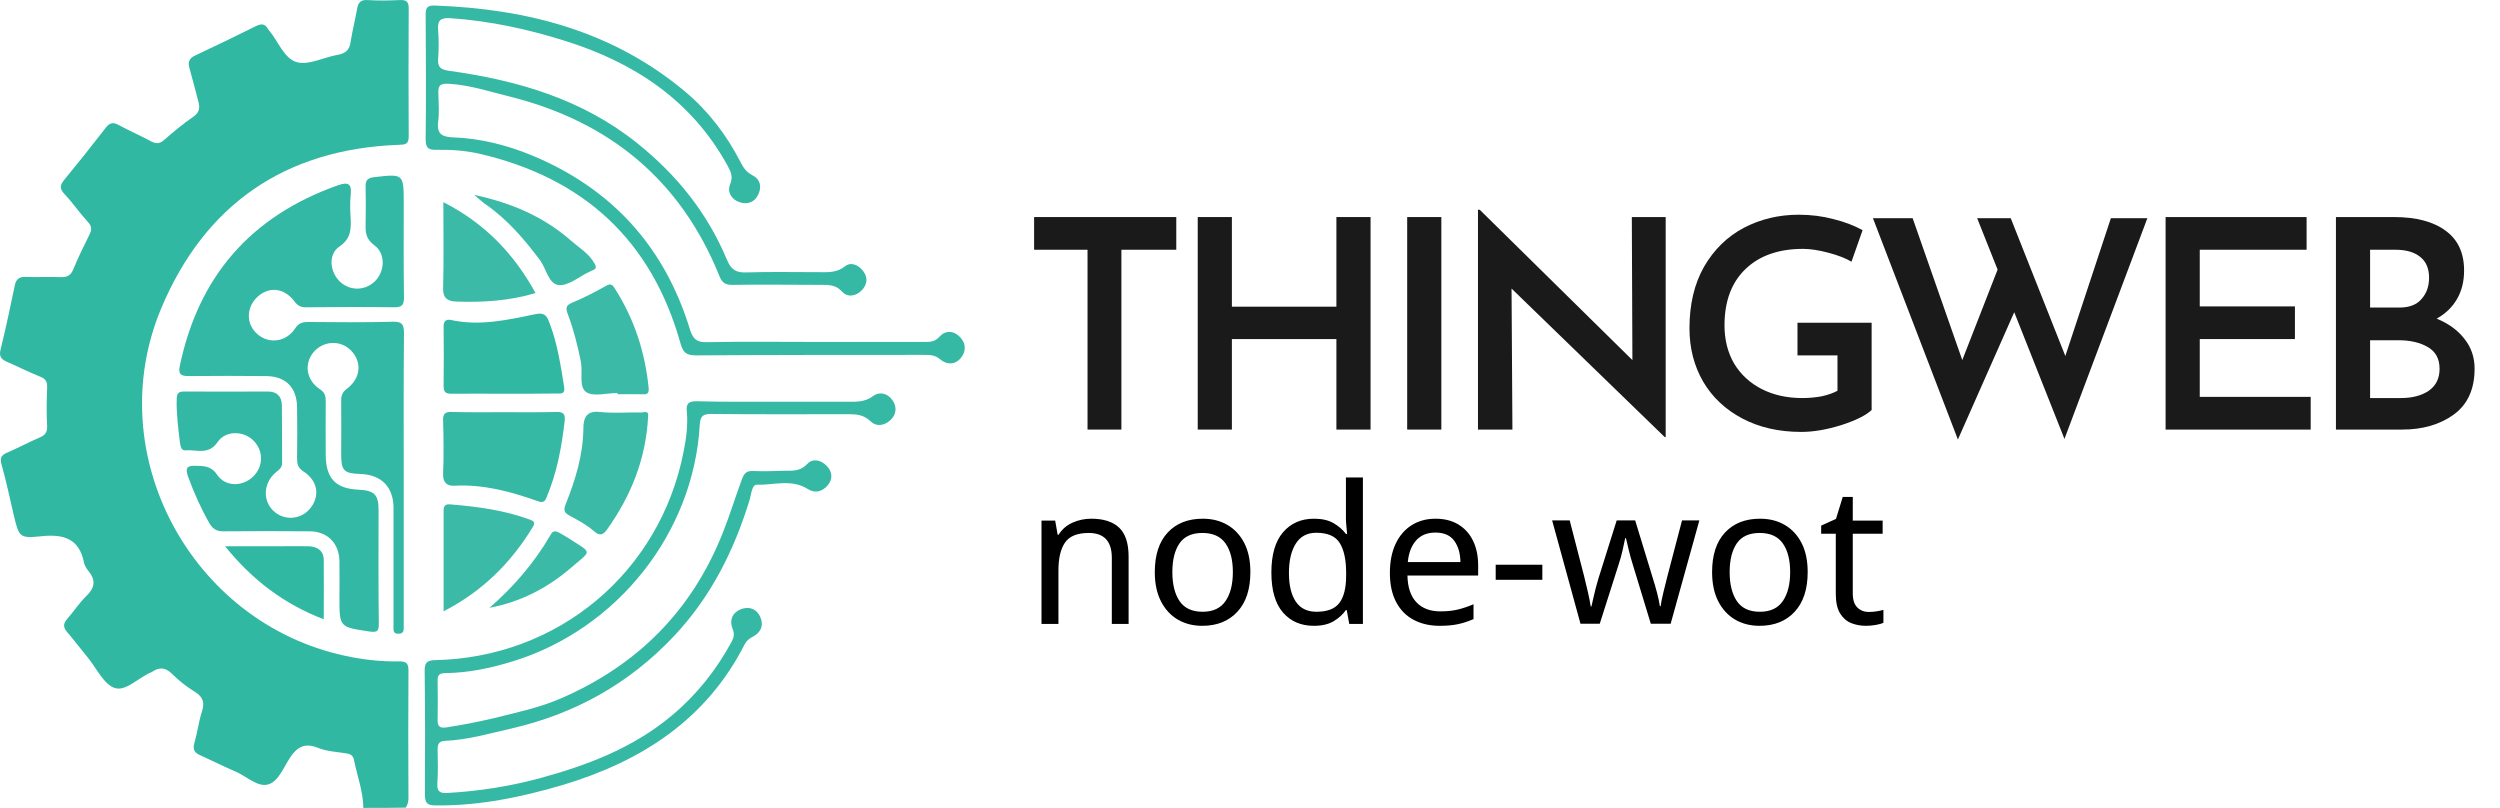
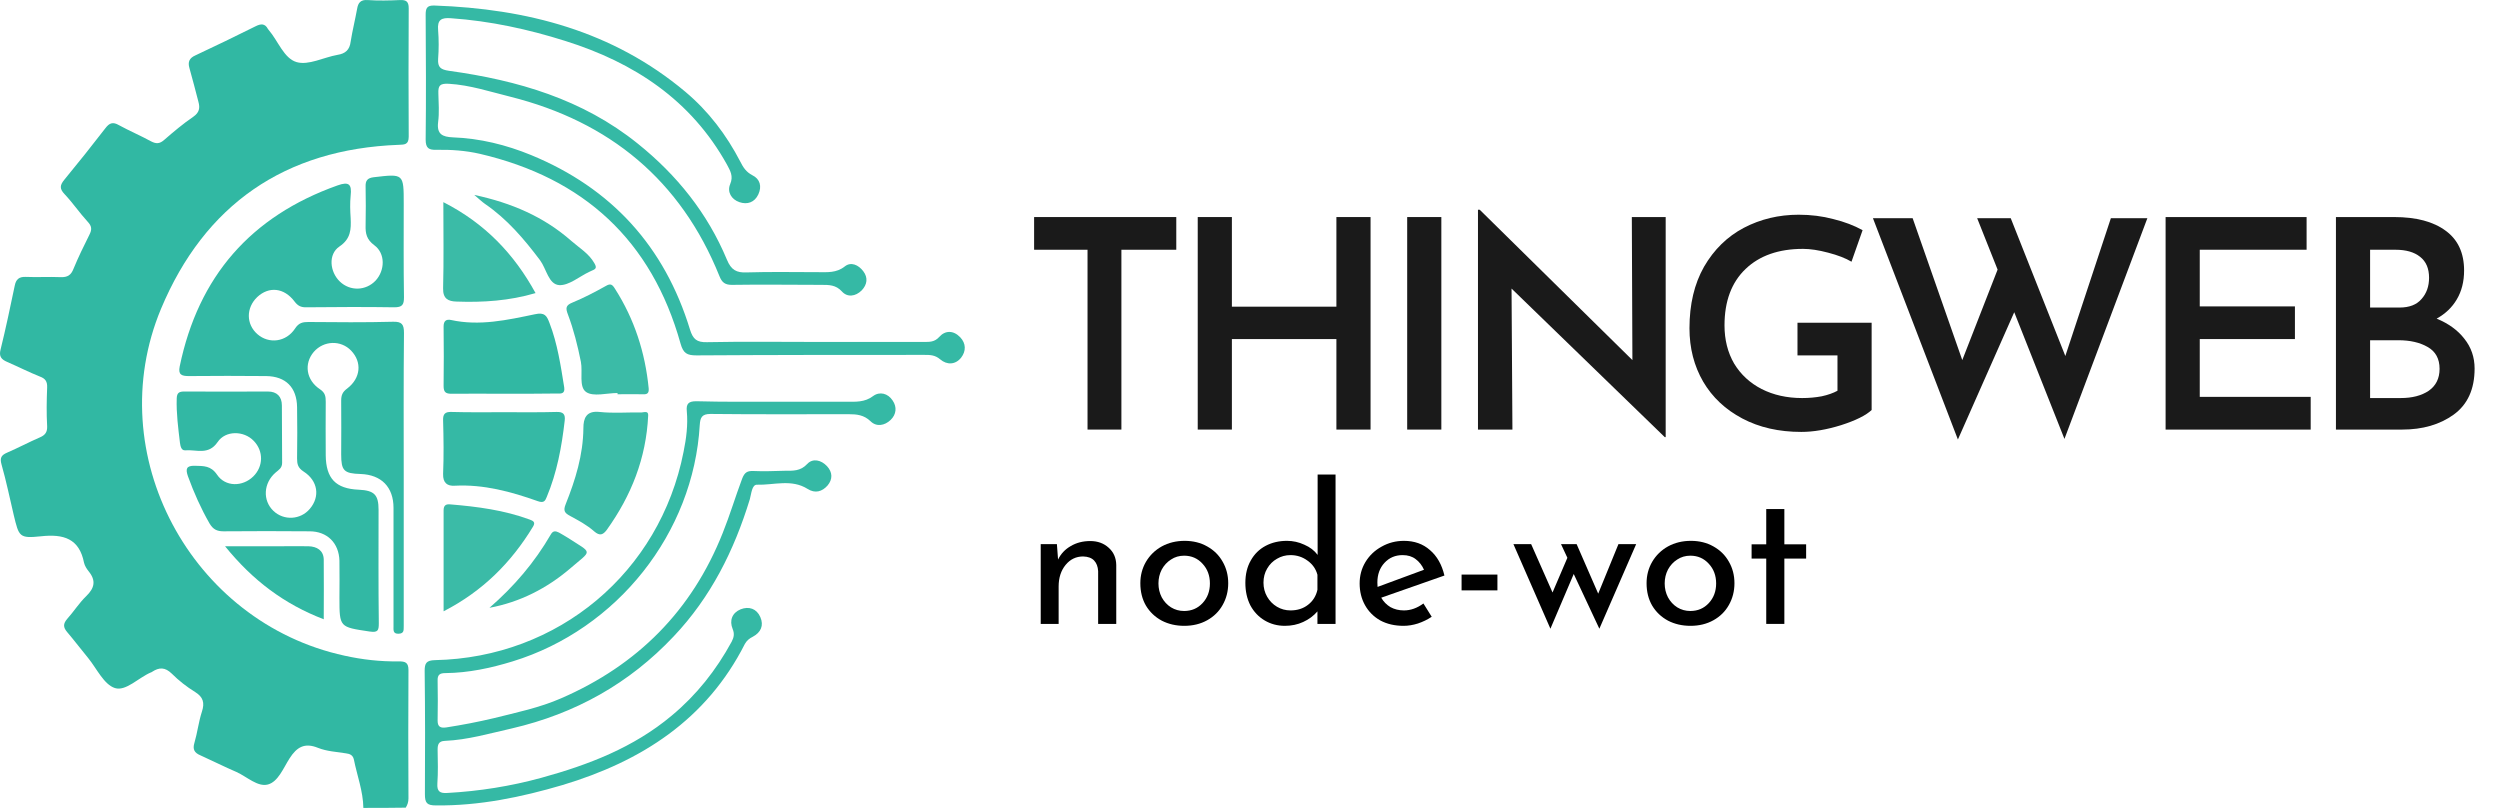
<svg xmlns="http://www.w3.org/2000/svg" version="1.1" id="Layer_1" x="0px" y="0px" viewBox="0 0 1003.271 324.22" xml:space="preserve" width="1003.271" height="324.22">
  <defs id="defs57">
    <rect x="432.72" y="233.251" width="580" height="123.332" id="rect1" />
  </defs>
  <style type="text/css" id="style2">
	.st0{fill:#31B8A3;}
	.st1{fill:#333736;}
	.st2{fill:#32B8A4;}
	.st3{fill:#35B9A5;}
	.st4{fill:#3BBBA7;}
	.st5{fill:#FDFEFE;}
	.st6{fill:none;enable-background:new    ;}
</style>
  <g id="g12004" transform="translate(-2.1802,-1.77988)">
    <path class="st0" d="m 148,326 c -0.1,-6.7 -2.5,-12.9 -3.8,-19.4 -0.4,-1.8 -1.6,-2.3 -3.2,-2.5 -3.8,-0.6 -7.7,-0.8 -11.2,-2.2 -5.4,-2.2 -8.5,-0.3 -11.4,4.2 -2.5,3.9 -4.6,9.4 -8.7,10.5 -4.1,1.1 -8.4,-3.1 -12.6,-5 -4.9,-2.1 -9.6,-4.5 -14.5,-6.7 -2.4,-1 -3.2,-2.4 -2.4,-5 1.2,-4.1 1.7,-8.5 3,-12.5 1.2,-3.6 0.5,-5.9 -2.7,-7.9 -3.4,-2.1 -6.6,-4.6 -9.4,-7.4 -2.7,-2.6 -5,-2.6 -7.9,-0.7 -0.1,0.1 -0.3,0.2 -0.4,0.2 -5,2.1 -10.1,7.7 -14.5,6.3 -4.4,-1.4 -7.3,-7.8 -10.7,-12 -2.9,-3.5 -5.6,-7.1 -8.5,-10.5 -1.6,-1.9 -1.6,-3.3 0,-5.2 2.7,-3 4.8,-6.4 7.7,-9.2 3.3,-3.2 4,-6.2 1,-9.9 -0.8,-1 -1.6,-2.2 -1.9,-3.5 C 34,217.9 27.7,216 18.6,217 c -8.7,0.9 -8.8,0.2 -10.9,-8.5 -1.6,-6.8 -3,-13.6 -4.9,-20.3 -0.8,-2.8 0,-3.8 2.3,-4.8 4.4,-1.9 8.7,-4.2 13.1,-6.1 2.1,-0.9 3,-2.1 2.9,-4.5 -0.3,-5.2 -0.2,-10.3 0,-15.5 0.1,-2.4 -0.7,-3.6 -2.9,-4.4 -4.5,-1.8 -8.8,-4 -13.2,-5.9 -2.3,-1 -3.3,-2.2 -2.6,-4.9 2.1,-8.5 3.9,-17.1 5.7,-25.7 0.5,-2.5 1.7,-3.6 4.4,-3.5 4.7,0.2 9.3,-0.1 14,0.1 2.8,0.1 4.2,-0.8 5.2,-3.4 1.9,-4.6 4.1,-9.1 6.3,-13.5 1.1,-2.1 1.1,-3.5 -0.6,-5.3 -3.3,-3.6 -6,-7.6 -9.3,-11.1 C 26,77.5 26.2,76.1 28,73.9 33.6,67.1 39.1,60.2 44.5,53.2 c 1.6,-2.1 3,-2.6 5.4,-1.2 4.2,2.3 8.7,4.2 12.9,6.5 2.1,1.1 3.5,1 5.3,-0.6 3.8,-3.3 7.6,-6.5 11.7,-9.3 2.4,-1.7 2.7,-3.5 2,-6 -1.2,-4.5 -2.3,-9 -3.6,-13.5 -0.7,-2.4 -0.1,-4 2.4,-5.1 8.1,-3.8 16.2,-7.7 24.2,-11.7 2,-1 3.7,-1.2 4.9,1.1 0.1,0.1 0.2,0.3 0.3,0.4 3.8,4.4 6.1,11.4 11.2,12.9 4.8,1.4 10.8,-1.9 16.4,-2.9 3.2,-0.5 4.9,-2 5.3,-5.3 0.7,-4.4 1.8,-8.8 2.6,-13.2 0.4,-2.4 1.4,-3.7 4.2,-3.5 4.3,0.3 8.7,0.2 13,0 2.5,-0.1 3.5,0.6 3.5,3.3 -0.1,17.2 -0.1,34.3 0,51.5 0,3.3 -1.7,3.2 -4,3.3 -45.7,1.7 -77.9,24 -95.4,65.8 -24.3,58.3 12,125.8 73.6,139.2 7.2,1.6 14.4,2.4 21.8,2.3 2.6,0 3.9,0.4 3.9,3.5 -0.1,17.2 -0.1,34.3 0,51.5 0,1.4 -0.4,2.6 -1.1,3.7 -5.7,0.1 -11.3,0.1 -17,0.1 z" id="path4" />
    <path class="st2" d="m 164.2,193.4 c 0,18.8 0,37.7 0,56.5 0,1 0,2 0,3 -0.1,1.4 0.4,3.1 -2,3.2 -2.4,0.1 -2.1,-1.5 -2.1,-3 0,-3.5 0,-7 0,-10.5 0,-12.3 0,-24.7 0,-37 0,-8.4 -4.9,-13.3 -13.2,-13.6 -6.7,-0.2 -7.8,-1.3 -7.8,-7.9 0,-7.2 0.1,-14.3 0,-21.5 0,-2.2 0.5,-3.5 2.4,-4.9 5.5,-4.2 6,-10.6 1.6,-15.2 -4.1,-4.3 -11,-4.1 -15,0.5 -4,4.7 -3.1,11.3 2.5,15 2.1,1.4 2.3,2.9 2.3,5 0,7.2 -0.1,14.3 0,21.5 0.1,9.3 4,13.4 13.2,13.8 6.3,0.3 8,2 8,8.1 0,15.2 -0.1,30.3 0.1,45.5 0,3 -0.4,3.8 -3.8,3.3 -11.9,-1.8 -12,-1.6 -12,-13.4 0,-5 0.1,-10 0,-15 -0.2,-7.1 -4.9,-11.8 -12,-11.8 -11.5,-0.1 -23,-0.1 -34.5,0 -2.7,0 -4.2,-0.8 -5.6,-3.1 -3.5,-6.1 -6.3,-12.4 -8.7,-19 -1,-2.9 -0.7,-4.3 2.8,-4.2 3.5,0.1 6.4,-0.1 8.9,3.6 3.3,4.9 10.2,4.9 14.5,0.7 4.1,-4 4.2,-10.2 0.2,-14.3 -3.9,-4.1 -11.3,-4.3 -14.5,0.5 -3.7,5.4 -8.6,2.9 -13,3.3 -1.6,0.1 -1.9,-1.7 -2.1,-3 -0.7,-5.9 -1.5,-11.9 -1.3,-17.9 0.1,-2.3 1.1,-2.7 3.1,-2.7 11.2,0.1 22.3,0 33.5,0 3.6,0 5.6,2 5.6,5.6 0.1,7.7 0,15.3 0.1,23 0,2.1 -1.3,2.8 -2.6,3.9 -4.9,4.2 -5.3,11.2 -0.9,15.4 4.2,4 10.9,3.6 14.6,-0.8 4.2,-4.9 3.3,-11.3 -2.5,-15 -2.3,-1.5 -2.6,-3 -2.6,-5.3 0.1,-6.8 0.1,-13.7 0,-20.5 -0.1,-7.9 -4.5,-12.4 -12.4,-12.5 -10.3,-0.1 -20.7,-0.1 -31,0 -2.9,0 -4.4,-0.5 -3.7,-3.9 7.5,-36.1 28.5,-60.2 63.3,-72.6 4.7,-1.7 5.8,-0.4 5.3,4.1 -0.3,3 -0.2,6 0,9 0.2,4.5 0.1,8.3 -4.5,11.4 -4.6,3.1 -3.9,10.2 0.2,14.1 4.1,3.9 10.4,3.7 14.3,-0.4 3.8,-4.1 4,-10.9 -0.5,-14.2 -3.1,-2.3 -3.6,-4.7 -3.5,-8 0.1,-5.2 0.1,-10.3 0,-15.5 -0.1,-2.4 0.7,-3.5 3.3,-3.8 12,-1.4 12,-1.5 12,10.7 0,12.5 -0.1,25 0.1,37.5 0,3 -0.7,4 -3.9,4 -11.8,-0.2 -23.7,-0.1 -35.5,0 -2,0 -3.2,-0.6 -4.5,-2.3 -4.2,-5.6 -10.3,-6.2 -15,-1.8 -4.5,4.3 -4.5,10.9 0.1,14.9 4.6,4 11.5,3.2 15.1,-2.3 1.5,-2.3 3.1,-2.6 5.3,-2.6 11.3,0.1 22.7,0.2 34,-0.1 3.6,-0.1 4.4,1.1 4.4,4.5 -0.2,19.4 -0.1,38.7 -0.1,58 z" id="path8" />
    <path class="st3" d="m 329.4,139 c 14.5,0 29,0 43.5,0 2.3,0 4.3,0.1 6.2,-2 2.4,-2.7 5.7,-2.7 8.4,0.1 2.4,2.5 2.4,5.6 0.4,8.2 -2.3,2.9 -5.7,3 -8.4,0.7 -2.1,-1.8 -4.1,-1.8 -6.4,-1.8 -30.5,0 -61,0 -91.4,0.2 -3.8,0 -5.3,-0.8 -6.4,-4.7 C 263.7,98.2 236.4,73.2 194.7,63.5 189,62.2 183.2,61.8 177.4,61.9 174.3,62 173,61.3 173,57.8 c 0.2,-16.7 0.1,-33.3 0,-50 0,-2.6 0.4,-3.9 3.5,-3.8 37.1,1.3 71.6,10.2 100.7,34.6 9.3,7.8 16.5,17.3 22.1,28.1 1.1,2.2 2.3,4.1 4.8,5.4 3.1,1.5 3.9,4.5 2.4,7.7 -1.5,3.2 -4.4,4.2 -7.6,3.1 -3.2,-1.1 -5,-4.1 -3.7,-7.2 1.4,-3.3 0,-5.4 -1.3,-7.9 C 279.5,41.9 256.7,26.9 229,18.2 c -14.9,-4.7 -30.1,-8 -45.8,-9.1 -3.8,-0.3 -5.6,0.5 -5.2,4.8 0.3,3.8 0.3,7.7 0,11.5 -0.2,3.4 1,4.3 4.4,4.8 27.5,3.8 53.6,11.4 75.7,29.2 15.7,12.6 28,27.9 35.8,46.6 1.7,4.1 3.8,5.3 8,5.1 9.5,-0.3 19,-0.1 28.5,-0.1 3.7,0 7.4,0.4 10.8,-2.3 2.5,-2 5.5,-0.6 7.4,1.9 2,2.6 1.6,5.4 -0.6,7.7 -2.5,2.5 -5.8,2.9 -8,0.4 -2.4,-2.6 -5.1,-2.6 -8.1,-2.6 -12,0 -24,-0.2 -36,0 -2.8,0 -4,-1 -5,-3.5 -15.5,-38.5 -44.1,-62 -83.9,-72 -8.1,-2 -16.2,-4.7 -24.7,-5.2 -3.7,-0.2 -4.3,0.8 -4.2,3.9 0.1,3.8 0.4,7.7 -0.1,11.5 -0.6,4.9 1.8,5.9 5.9,6.1 10.9,0.4 21.4,3 31.4,7.1 32.3,13.3 53.6,36.7 63.8,70.1 1.2,3.8 2.7,5.1 6.8,5 14.5,-0.3 29,-0.1 43.5,-0.1 0,0 0,0 0,0 z" id="path10" />
    <path class="st3" d="m 314.3,163 c 9.2,0 18.3,0 27.5,0 3.7,0 7.4,0.3 10.8,-2.3 2.6,-1.9 5.9,-1.1 7.8,1.8 1.8,2.6 1.5,5.6 -0.8,7.8 -2.4,2.3 -5.7,2.9 -8.1,0.5 -2.6,-2.5 -5.5,-2.8 -8.7,-2.8 -18.5,0 -37,0.1 -55.5,-0.1 -3.5,0 -4.1,1.5 -4.3,4.4 -2.5,43.4 -33.1,82 -75.1,94.9 -8.8,2.7 -17.7,4.6 -26.9,4.7 -2.3,0 -3.3,0.6 -3.2,3.1 0.1,5.3 0.1,10.7 0,16 0,2.6 1.3,3 3.5,2.7 6.4,-1 12.7,-2.2 19,-3.7 9.2,-2.3 18.4,-4.2 27.1,-8 30.6,-13.3 52.4,-35.1 64.8,-66.3 2.9,-7.2 5.1,-14.6 7.8,-21.8 1,-2.6 2.1,-3.2 4.6,-3.1 4.2,0.2 8.3,0 12.5,-0.1 3.3,0 6.3,0.2 9,-2.7 2.2,-2.4 5.6,-1.7 8,0.9 2.2,2.4 2.3,5.2 0.2,7.7 -2.2,2.5 -5,3.3 -8,1.4 -6.5,-4.1 -13.6,-1.5 -20.3,-1.7 -2.1,-0.1 -2.3,3.7 -2.9,5.8 -6.3,20.6 -15.7,39.4 -30.6,55.1 -17.8,18.9 -39.5,31 -64.9,36.9 -8.9,2 -17.7,4.6 -26.9,5 -2.6,0.1 -2.9,1.6 -2.9,3.6 0.1,4.5 0.2,9 -0.1,13.5 -0.2,3.2 1,4 4,3.8 12.8,-0.7 25.4,-2.7 37.8,-6.1 18.9,-5.2 36.9,-12.1 52.2,-24.9 10,-8.3 17.9,-18.3 24.1,-29.7 0.9,-1.7 1.2,-3.2 0.4,-5.1 -1.4,-3.4 -0.2,-6.5 3.2,-7.9 3.3,-1.3 6.4,-0.3 7.9,3.1 1.5,3.4 0.2,6.2 -3,7.9 -1.4,0.7 -2.4,1.5 -3.2,2.9 -15.4,30.4 -41.5,47.1 -73.1,56.6 -16.6,4.9 -33.5,8.4 -50.9,8.2 -3.6,0 -4.4,-1 -4.4,-4.5 0.1,-16.5 0.1,-33 -0.1,-49.5 0,-3.1 0.7,-4.2 4.1,-4.3 49.5,-1 90.3,-35.2 99.8,-83.6 1.1,-5.4 1.8,-10.8 1.3,-16.3 -0.3,-3 0.7,-4 3.8,-4 11,0.3 21.9,0.2 32.7,0.2 z" id="path12" />
    <path class="st3" d="m 204.5,167.2 c 7,0 14,0.1 21,-0.1 2.8,-0.1 3.6,1 3.3,3.5 -1.2,10.5 -3.1,20.8 -7.2,30.6 -0.6,1.5 -1.1,2.6 -3.6,1.7 -10.7,-3.8 -21.7,-6.8 -33.3,-6.2 -3,0.2 -4.8,-1.1 -4.7,-4.7 0.3,-7.2 0.2,-14.3 0,-21.5 -0.1,-2.6 0.8,-3.5 3.4,-3.4 7.1,0.2 14.1,0.1 21.1,0.1 z" id="path26" />
    <path class="st0" d="m 204.3,159.8 c -7,0 -14,-0.1 -20.9,0 -2.3,0 -3.2,-0.6 -3.2,-3.1 0.1,-8 0.1,-15.9 0,-23.9 0,-2.3 1.1,-3 3,-2.6 11.4,2.5 22.6,0 33.6,-2.3 4,-0.9 4.8,0.6 5.9,3.5 3.2,8.3 4.5,17.1 5.9,25.8 0.4,2.6 -1.2,2.6 -3,2.5 -7,0.1 -14.2,0.1 -21.3,0.1 z" id="path28" />
    <path class="st4" d="m 262.3,168.5 c -0.8,17.2 -6.8,32.2 -16.6,45.9 -1.5,2 -2.8,2.6 -5.1,0.6 -2.8,-2.5 -6.2,-4.3 -9.5,-6.1 -2.3,-1.2 -3,-2.1 -1.9,-4.8 3.9,-9.8 7,-19.7 7.1,-30.5 0,-3.9 1.1,-7.1 6.5,-6.5 5.6,0.6 11.3,0.1 16.9,0.2 1.1,-0.1 2.7,-0.7 2.6,1.2 z" id="path32" />
    <path class="st4" d="m 250,159.5 c -4.3,0 -9.7,1.6 -12.6,-0.4 -3,-2.1 -1.3,-8 -2.1,-12.1 -1.3,-6.5 -2.9,-12.9 -5.2,-19 -1,-2.6 -0.9,-3.7 1.8,-4.8 4.6,-1.9 9,-4.2 13.3,-6.6 2,-1.2 2.7,-0.7 3.8,1.1 7.8,12.2 12.1,25.6 13.5,39.9 0.2,2.2 -0.8,2.5 -2.5,2.4 -3.3,-0.1 -6.7,0 -10,0 0,-0.3 0,-0.4 0,-0.5 z" id="path34" />
    <path class="st4" d="m 180.2,247.1 c 0,-14 0,-27.2 0,-40.5 0,-2.1 1,-2.6 2.8,-2.4 10.8,0.9 21.5,2.3 31.8,6.1 1.3,0.5 2.4,1 1.3,2.8 -8.8,14.5 -20.2,25.9 -35.9,34 z" id="path36" />
    <path class="st4" d="m 217.1,119.4 c -10.5,3.1 -21.1,3.8 -31.8,3.4 -3.2,-0.1 -5.4,-1.1 -5.3,-5.3 0.3,-11.3 0.1,-22.5 0.1,-34.6 16.7,8.5 28.4,20.8 37,36.5 z" id="path38" />
    <path class="st0" d="m 132.1,250.3 c -15.9,-6.1 -28.5,-15.6 -39.6,-29.3 8,0 15,0 22,0 3.8,0 7.7,-0.1 11.5,0 3.3,0.1 6,1.6 6.1,5.3 0.1,7.8 0,15.5 0,24 z" id="path40" />
    <path class="st4" d="m 192.5,80 c 15,3.2 28,8.8 39,18.5 3.2,2.8 7,5 9.2,8.9 1,1.7 0.7,2.3 -0.8,2.9 -0.5,0.2 -0.9,0.4 -1.3,0.6 -4,1.9 -8.1,5.5 -12,5.3 -4.3,-0.3 -5.1,-6.5 -7.7,-10 -6.4,-8.5 -13.2,-16.5 -22.1,-22.6 -1.3,-0.9 -2.5,-2.1 -4.3,-3.6 z" id="path42" />
    <path class="st4" d="m 198.6,245.7 c 9.9,-8.6 18.1,-18.2 24.6,-29.4 0.9,-1.6 1.9,-1.5 3.3,-0.8 1.2,0.7 2.3,1.3 3.4,2 10.3,6.7 10,4.7 1,12.5 -9.3,7.9 -20,13.4 -32.3,15.7 z" id="path44" />
  </g>
  <path class="st6" d="" id="path52" />
  <g aria-label="THINGWEB" id="text1888" style="font-weight:600;font-size:117.154px;line-height:1.25;font-family:'Josefin Sans';-inkscape-font-specification:'Josefin Sans Semi-Bold';letter-spacing:-8.73px;fill:#1a1a1a;stroke-width:2.929" transform="translate(0,-32.53803)">
    <path d="m 472.051,119.642 v 13.121 h -22.025 v 72.167 h -13.59 v -72.167 h -21.439 v -13.121 z" id="path13357" />
    <path d="M 550.015,204.93 H 536.308 v -36.318 h -41.941 v 36.318 h -13.707 v -85.288 h 13.707 v 35.966 h 41.941 v -35.966 h 13.707 z" id="path13359" />
    <path d="m 578.423,119.642 v 85.288 H 564.716 v -85.288 z" id="path13361" />
    <path d="m 668.453,119.642 v 88.334 h -0.351 l -61.506,-59.631 0.351,56.585 h -13.824 v -88.217 h 0.703 l 61.272,60.334 -0.234,-57.405 z" id="path13363" />
    <path d="m 751.103,197.081 q -3.515,3.28 -12.301,6.092 -8.669,2.695 -15.933,2.695 -13.473,0 -23.665,-5.389 -10.192,-5.389 -15.699,-14.761 -5.506,-9.489 -5.506,-21.439 0,-14.41 5.858,-24.72 5.975,-10.31 15.933,-15.581 10.075,-5.272 22.025,-5.272 7.381,0 13.941,1.757 6.678,1.64 11.715,4.452 l -4.452,12.653 q -3.515,-2.109 -9.372,-3.632 -5.741,-1.523 -10.075,-1.523 -14.644,0 -23.079,8.084 -8.435,8.084 -8.435,22.611 0,8.669 3.866,15.347 3.983,6.561 11.012,10.192 7.146,3.632 16.284,3.632 4.1,0 7.849,-0.703 3.749,-0.82 6.326,-2.226 v -14.176 h -16.05 v -13.121 h 29.757 z" id="path13365" />
    <path d="m 828.482,208.679 -20.15,-50.845 -22.611,51.079 -34.092,-88.803 h 15.933 l 19.916,56.937 14.176,-36.318 -8.201,-20.619 h 13.473 l 21.908,55.297 18.276,-55.297 h 14.644 z" id="path13367" />
    <path d="m 925.659,119.642 v 13.121 H 882.781 v 22.728 h 38.192 v 13.121 H 882.781 v 23.196 h 44.519 v 13.121 h -58.226 v -85.288 z" id="path13369" />
    <path d="m 977.849,160.411 q 7.146,2.929 11.13,8.084 4.1,5.155 4.1,11.95 0,12.418 -8.435,18.51 -8.318,5.975 -20.619,5.975 h -26.594 v -85.288 h 23.314 q 13.356,0 20.736,5.506 7.381,5.389 7.381,15.933 0,6.678 -2.929,11.598 -2.812,4.803 -8.084,7.732 z m -26.711,-4.452 h 11.833 q 5.858,0 8.787,-3.397 3.046,-3.397 3.046,-8.552 0,-5.623 -3.632,-8.435 -3.515,-2.812 -9.841,-2.812 h -10.192 z m 12.301,36.318 q 6.912,0 11.247,-2.929 4.335,-3.046 4.335,-8.787 0,-6.092 -4.803,-8.787 -4.686,-2.695 -11.715,-2.695 h -11.364 v 23.196 z" id="path13371" />
  </g>
-   <text xml:space="preserve" id="text1" style="font-style:normal;font-variant:normal;font-weight:300;font-stretch:normal;font-size:77.333px;line-height:1.25;font-family:'Josefin Sans';-inkscape-font-specification:'Josefin Sans Light';white-space:pre;shape-inside:url(#rect1);display:inline;fill:#000000;fill-opacity:1;stroke:none" transform="translate(-21.33714,-50.53803)">
-     <tspan x="432.721" y="300.917" id="tspan1">node-wot</tspan>
-   </text>
+   <g aria-label="node-wot" transform="translate(-21.33714,-50.53803)" id="text1" style="font-size:77.333px;line-height:1.25;font-family:'Josefin Sans';-inkscape-font-specification:'Josefin Sans';white-space:pre;shape-inside:url(#rect1);display:inline">
+     <path d="m 458.859,267.663 q 4.485,0 7.424,2.707 2.939,2.629 3.016,6.883 v 23.664 h -7.269 v -21.189 q -0.155,-2.707 -1.624,-4.253 -1.469,-1.547 -4.408,-1.624 -4.253,0 -7.037,3.403 -2.784,3.403 -2.784,8.661 v 15.003 h -7.192 v -32.016 h 6.496 l 0.464,6.187 q 1.701,-3.48 5.104,-5.413 3.403,-2.011 7.811,-2.011 z" id="path920" />
+     <path d="m 478.966,284.599 q 0,-4.717 2.243,-8.584 2.32,-3.944 6.341,-6.187 4.099,-2.243 9.203,-2.243 5.104,0 9.048,2.243 4.021,2.243 6.187,6.109 2.243,3.867 2.243,8.661 0,4.795 -2.243,8.739 -2.165,3.867 -6.187,6.109 -4.021,2.243 -9.203,2.243 -5.027,0 -9.048,-2.088 -4.021,-2.165 -6.341,-6.032 -2.243,-3.867 -2.243,-8.971 z m 7.269,0.077 q 0,3.016 1.315,5.568 1.392,2.552 3.712,4.021 2.397,1.469 5.259,1.469 4.485,0 7.424,-3.171 2.939,-3.171 2.939,-7.888 0,-4.717 -2.939,-7.888 -2.939,-3.248 -7.424,-3.248 -2.939,0 -5.259,1.547 -2.32,1.469 -3.712,4.021 -1.315,2.552 -1.315,5.568 z" id="path922" />
+     <path d="m 557.305,240.983 v 59.933 h -7.269 v -5.027 q -2.32,2.707 -5.723,4.253 -3.325,1.547 -7.347,1.547 -4.485,0 -8.12,-2.165 -3.635,-2.165 -5.723,-6.032 -2.011,-3.944 -2.011,-9.048 0,-5.181 2.165,-8.971 2.165,-3.867 5.955,-5.877 3.789,-2.011 8.584,-2.011 3.635,0 6.96,1.547 3.403,1.469 5.336,4.099 v -32.248 z m -18.096,54.52 q 4.176,0 7.037,-2.243 2.939,-2.243 3.789,-6.032 v -6.032 q -0.928,-3.48 -3.944,-5.645 -3.016,-2.243 -6.883,-2.243 -2.939,0 -5.413,1.469 -2.475,1.392 -3.944,3.944 -1.469,2.475 -1.469,5.645 0,3.093 1.469,5.645 1.469,2.552 3.944,4.021 2.475,1.469 5.413,1.469 z" id="path924" />
+     <path d="m 584.758,295.503 q 4.021,0 7.811,-2.784 l 3.325,5.336 q -2.552,1.701 -5.568,2.707 -2.939,0.928 -5.723,0.928 -5.336,0 -9.357,-2.165 -3.944,-2.243 -6.109,-6.109 -2.165,-3.867 -2.165,-8.739 0,-4.717 2.32,-8.584 2.397,-3.944 6.496,-6.187 4.099,-2.32 8.971,-2.32 6.264,0 10.44,3.712 4.253,3.635 5.8,10.208 l -25.365,8.893 q 1.392,2.397 3.712,3.789 2.397,1.315 5.413,1.315 z m -0.541,-22.195 q -4.408,0 -7.269,3.093 -2.861,3.093 -2.861,7.888 0,1.16 0.077,1.779 l 18.637,-6.883 q -1.16,-2.629 -3.325,-4.253 -2.088,-1.624 -5.259,-1.624 z" id="path926" />
+     <path d="m 622.265,281.119 v 6.341 h -14.384 v -6.341 z" id="path928" />
+     <path d="m 677.945,268.901 -14.771,33.949 -10.285,-21.963 -9.357,21.963 -14.848,-33.949 h 7.115 l 8.584,19.411 5.955,-13.92 -2.552,-5.491 h 6.264 l 8.661,19.875 8.12,-19.875 z" id="path930" />
+     <path d="m 682.121,284.599 q 0,-4.717 2.243,-8.584 2.32,-3.944 6.341,-6.187 4.099,-2.243 9.203,-2.243 5.104,0 9.048,2.243 4.021,2.243 6.187,6.109 2.243,3.867 2.243,8.661 0,4.795 -2.243,8.739 -2.165,3.867 -6.187,6.109 -4.021,2.243 -9.203,2.243 -5.027,0 -9.048,-2.088 -4.021,-2.165 -6.341,-6.032 -2.243,-3.867 -2.243,-8.971 z m 7.269,0.077 q 0,3.016 1.315,5.568 1.392,2.552 3.712,4.021 2.397,1.469 5.259,1.469 4.485,0 7.424,-3.171 2.939,-3.171 2.939,-7.888 0,-4.717 -2.939,-7.888 -2.939,-3.248 -7.424,-3.248 -2.939,0 -5.259,1.547 -2.32,1.469 -3.712,4.021 -1.315,2.552 -1.315,5.568 z" id="path932" />
+     <path d="m 737.414,254.826 v 14.152 h 8.739 v 5.723 h -8.739 v 26.216 h -7.269 v -26.216 h -5.877 v -5.723 h 5.877 v -14.152 z" id="path934" />
+   </g>
</svg>
